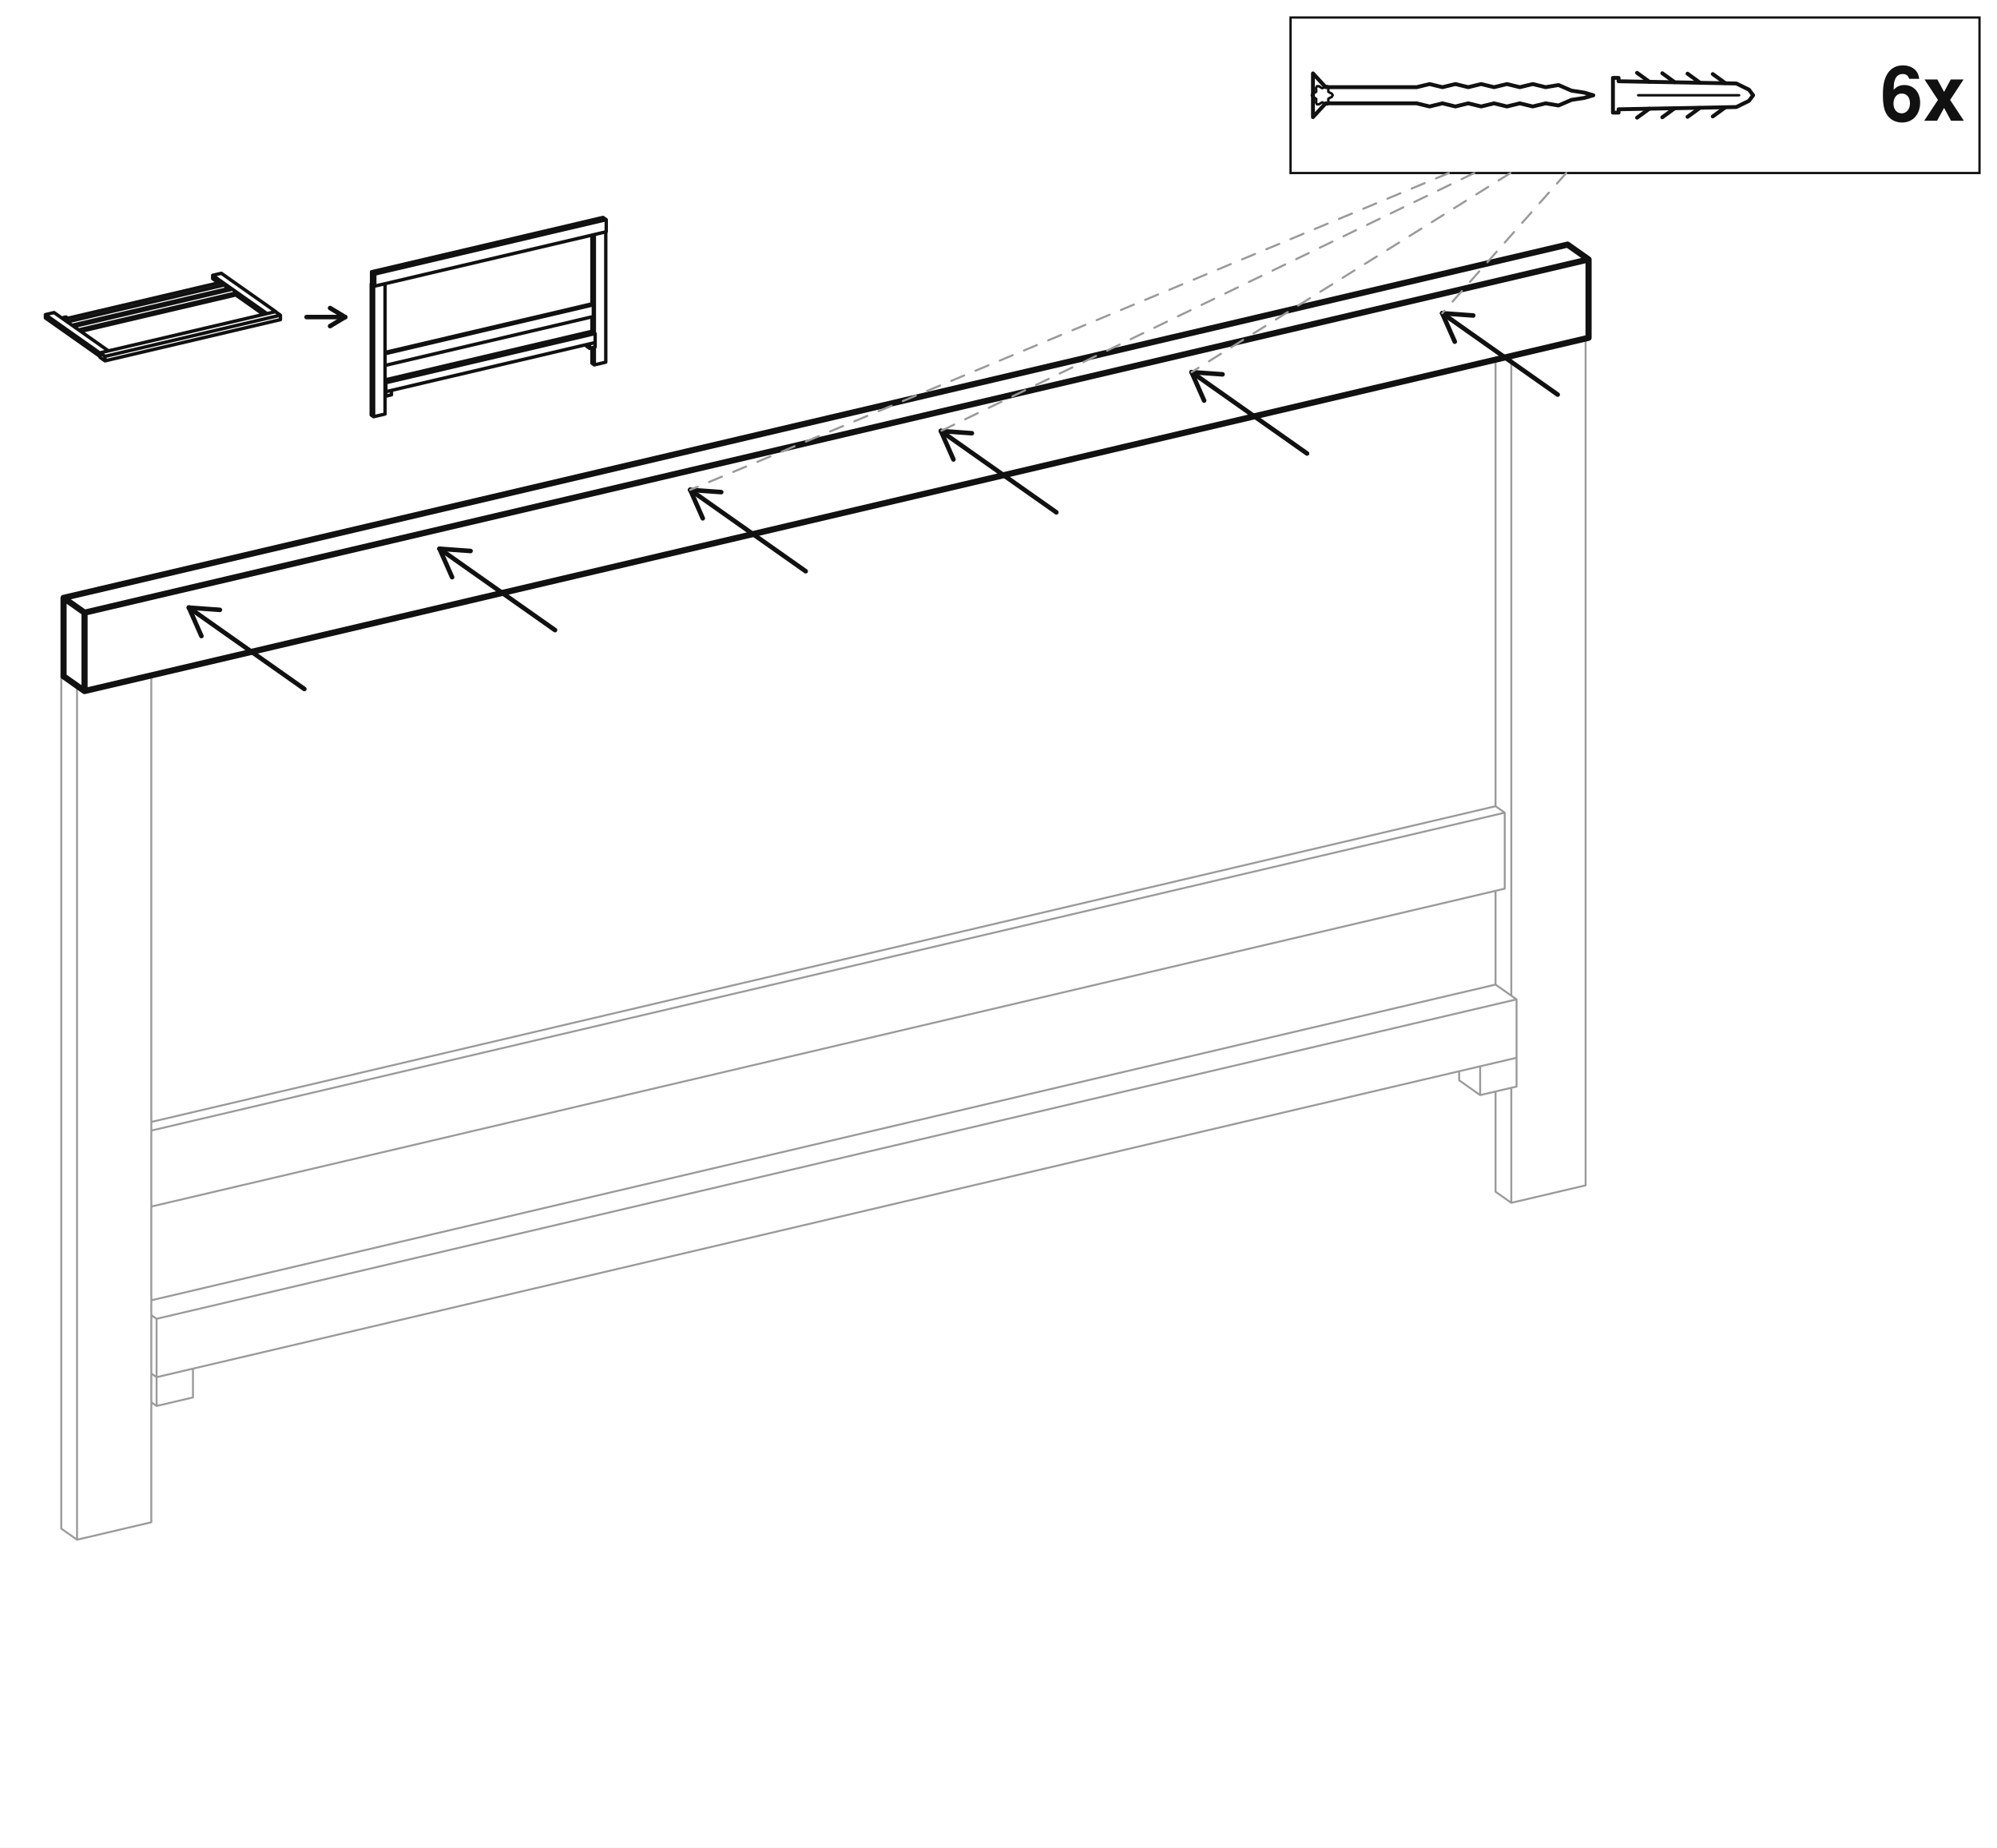
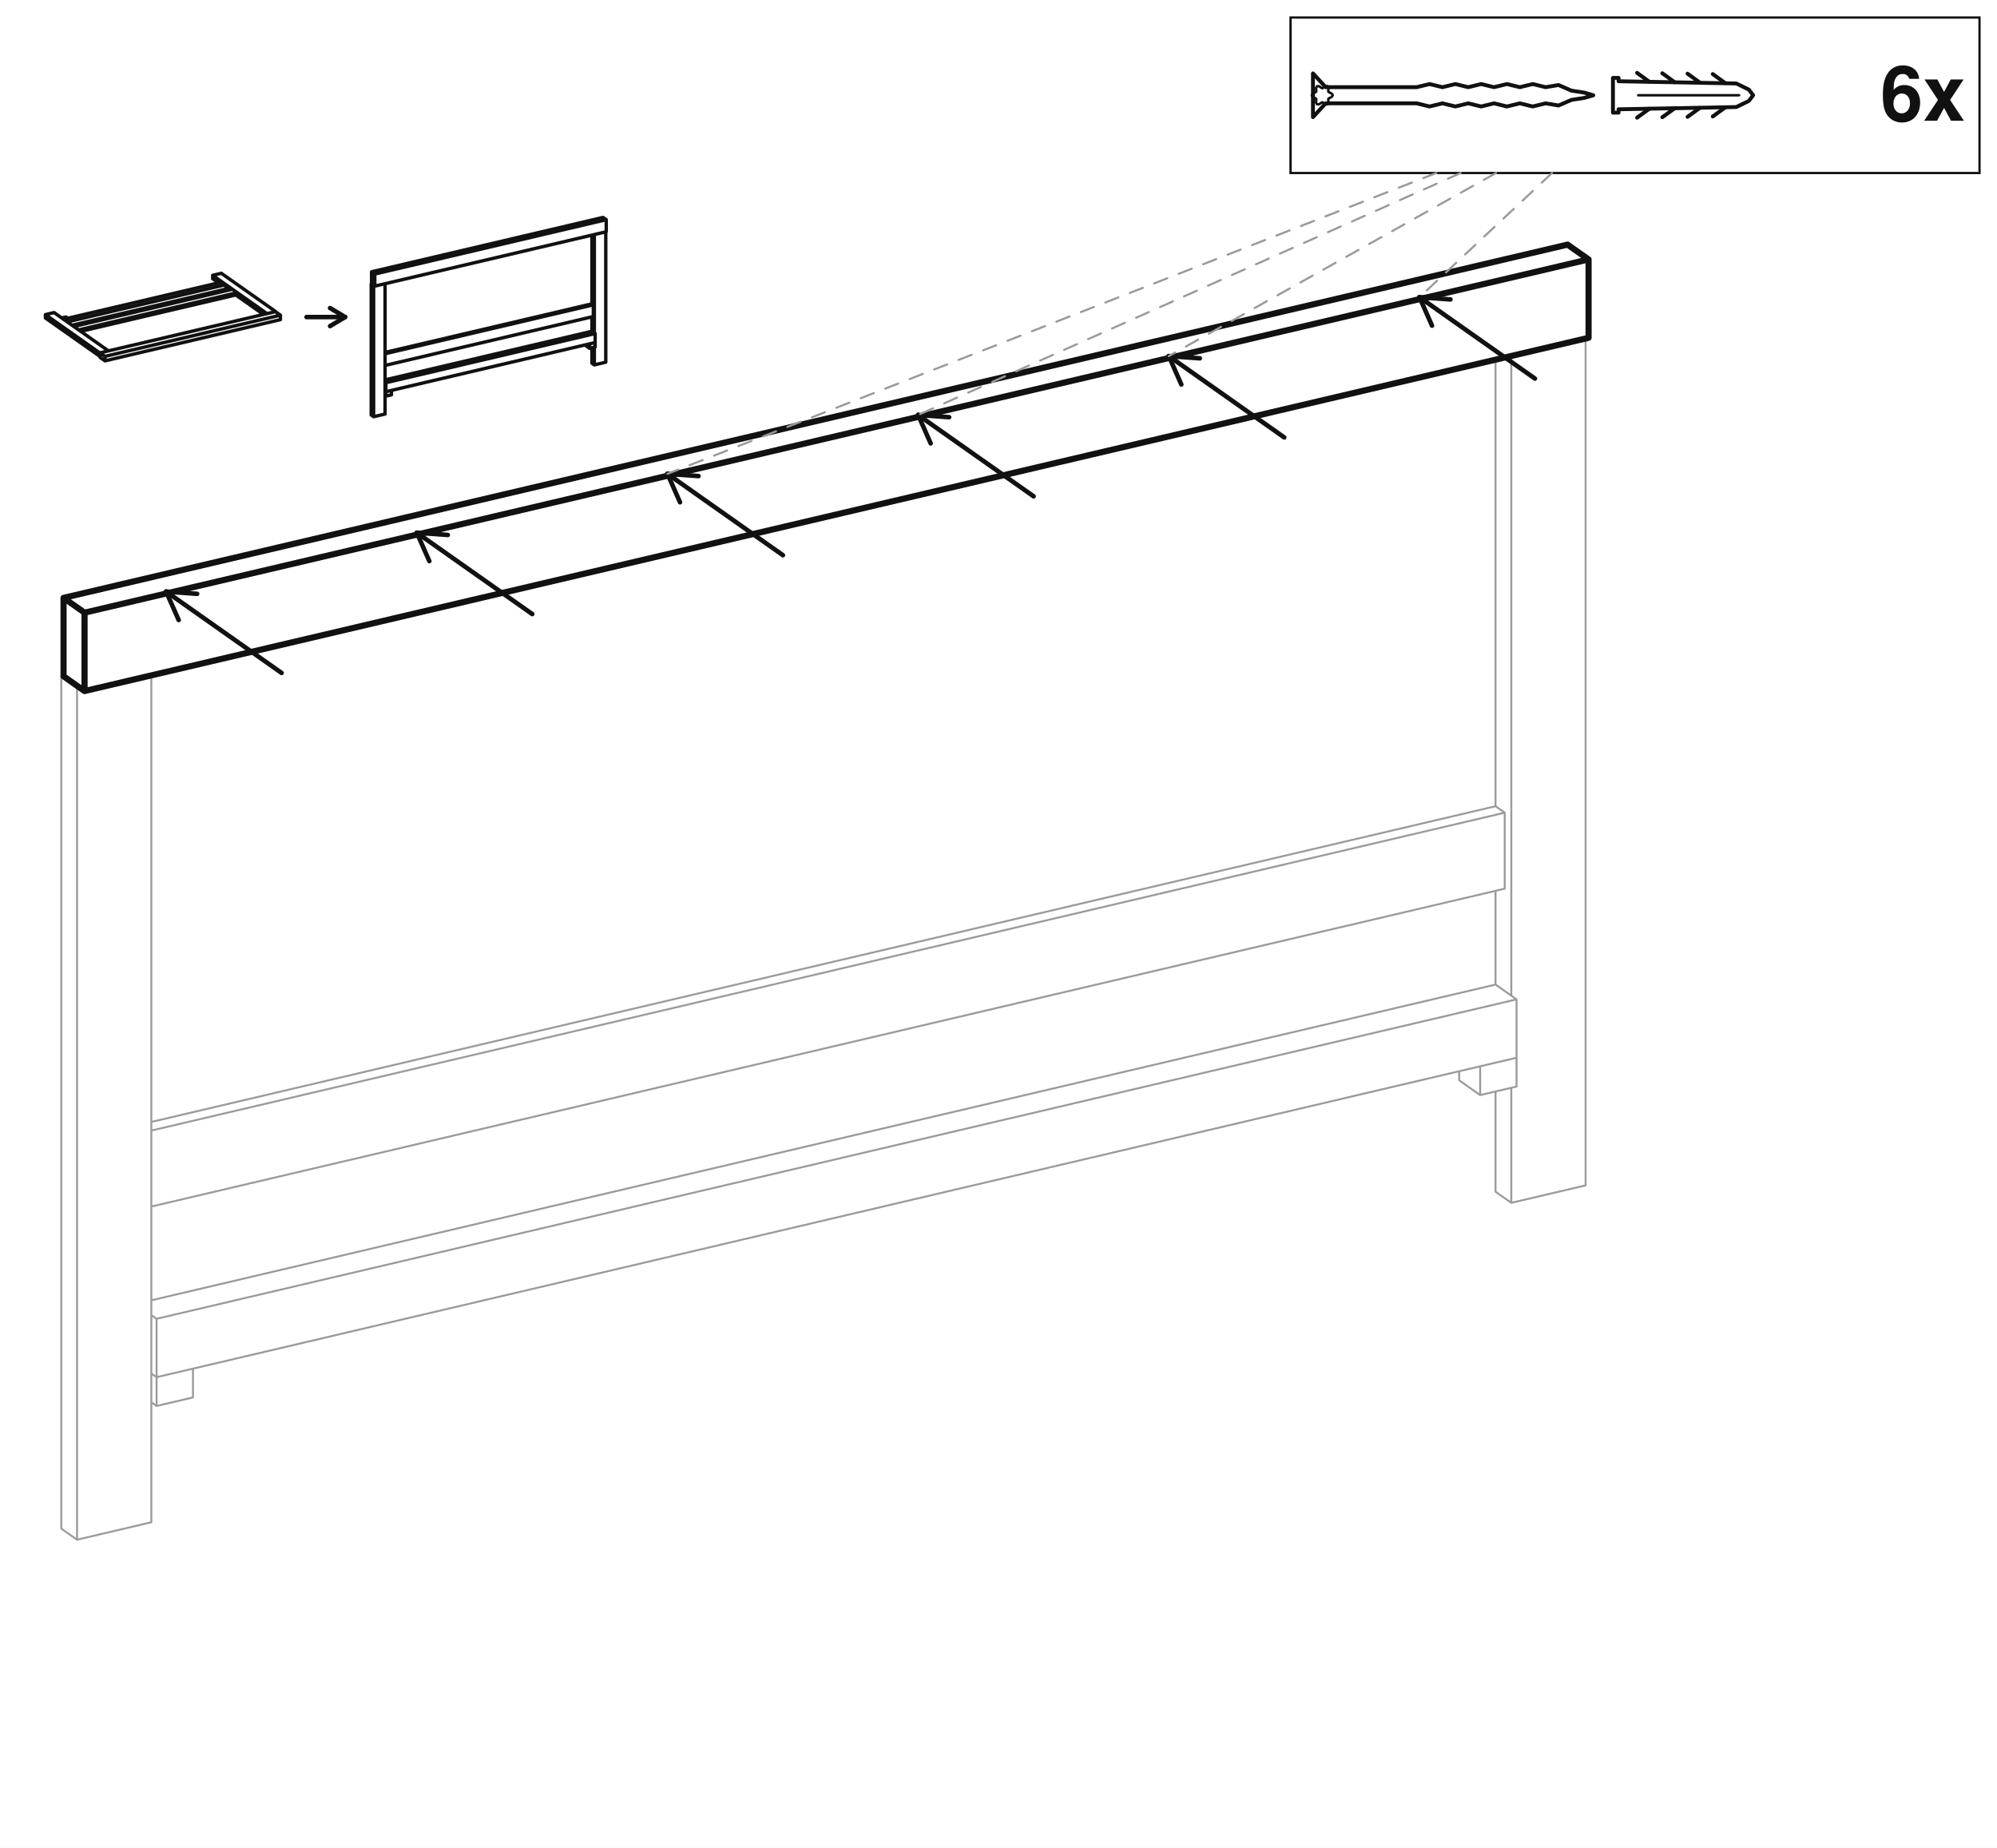
<svg xmlns="http://www.w3.org/2000/svg" viewBox="-1140.7 -914.31 2281.39 2110.41">
  <rect x="-1140.7" y="-914.31" width="2281.39" height="2110.41" fill="#ffffff" />
  <path d="M567.82,210.25 L591.82,227.15 M591.82,293.84 L591.82,227.15 M-967.82,587.77 L-961.82,592 M-961.82,658.69 L-961.82,592 M-967.82,654.46 L-961.82,658.69 M567.82,210.25 L-967.82,570.86 M591.82,293.84 L-961.82,658.69 M591.82,227.15 L-961.82,592 M591.82,326.73 L591.82,293.84 M526.26,319.58 L526.26,309.24 M550.26,336.49 L550.26,303.6 M526.26,319.58 L550.26,336.49 M591.82,326.73 L550.26,336.49 M591.82,293.84 L550.26,303.6 M-920.26,681.81 L-920.26,648.92 M-967.82,654.46 L-961.82,658.69 M-961.82,691.57 L-961.82,658.69 M-967.82,687.35 L-961.82,691.57 M-920.26,681.81 L-961.82,691.57 M-920.26,648.92 L-961.82,658.69 M670.7,439.6 L670.7,-527.69 M567.82,446.85 L567.82,332.37 M567.82,210.25 L567.82,103.17 M567.82,6.53 L567.82,-503.53 M585.82,459.53 L585.82,328.14 M585.82,222.93 L585.82,-507.76 M567.82,446.85 L585.82,459.53 M670.7,439.6 L585.82,459.53 M-967.82,824.38 L-967.82,-142.91 M-1070.7,831.63 L-1070.7,-141.3 M-1070.7,-141.3 L-1052.7,-128.62 M-1052.7,844.31 L-1052.7,-128.62 M-1070.7,831.63 L-1052.7,844.31 M-1068.1,-141.91 L-1070.7,-141.3 M-967.82,824.38 L-1052.7,844.31 M-1050.1,-129.23 L-1052.7,-128.62 M567.82,6.53 L578.32,13.92 M578.32,100.71 L578.32,13.92 M567.82,6.53 L-967.82,367.14 M578.32,100.71 L-967.82,463.79 M578.32,13.92 L-967.82,377" fill="none" stroke="#9a9a9a" stroke-width="2.2" stroke-linecap="round" stroke-linejoin="round" />
  <path d="M650.1,-634.92 L674.1,-618.01 M674.1,-528.48 L674.1,-618.01 M-1068.1,-141.91 L-1068.1,-231.44 M-1068.1,-231.44 L-1044.1,-214.53 M-1044.1,-125 L-1044.1,-214.53 M-1068.1,-141.91 L-1044.1,-125 M650.1,-634.92 L-1068.1,-231.44 M674.1,-528.48 L-1044.1,-125 M674.1,-618.01 L-1044.1,-214.53" fill="none" stroke="#111111" stroke-width="3.15" stroke-linecap="round" stroke-linejoin="round" stroke-dasharray="26 20" />
  <path d="M650.1,-634.92 L674.1,-618.01 M674.1,-528.48 L674.1,-618.01 M-1068.1,-141.91 L-1068.1,-231.44 M-1068.1,-231.44 L-1044.1,-214.53 M-1044.1,-125 L-1044.1,-214.53 M-1068.1,-141.91 L-1044.1,-125 M650.1,-634.92 L-1068.1,-231.44 M674.1,-528.48 L-1044.1,-125 M674.1,-618.01 L-1044.1,-214.53" fill="none" stroke="#111111" stroke-width="7" stroke-linecap="round" stroke-linejoin="round" />
  <rect x="333.62" y="-894.31" width="787.08" height="177.61" rx="0" fill="#ffffff" stroke="#111111" stroke-width="2.6" />
  <svg x="349.62" y="-853.55" width="522.1" height="96.09" viewBox="0 0 652 120" preserveAspectRatio="xMidYMid meet">
    <g fill="none" stroke="#111" stroke-width="5.5" stroke-linecap="round" stroke-linejoin="round">
      <g transform="scale(4) translate(3 15)" stroke-width="1.38">
        <path d="M 0 -7.8 L 4.53 -2.88 L 36.99 -2.88 L 36.99 -2.88 L 41.59 -4 L 46.19 -2.88 L 50.79 -4 L 55.39 -2.88 L 59.99 -4 L 64.59 -2.88 L 69.19 -4 L 73.79 -2.88 L 78.39 -4 L 82.99 -2.88 L 87.59 -3.65 L 92.19 -1.65 L 96.79 -0.94 L 100 0 L 100 0 L 100 0 L 96.79 0.94 L 92.19 1.65 L 87.59 3.65 L 82.99 2.88 L 78.39 4 L 73.79 2.88 L 69.19 4 L 64.59 2.88 L 59.99 4 L 55.39 2.88 L 50.79 4 L 46.19 2.88 L 41.59 4 L 36.99 2.88 L 36.99 2.88 L 4.53 2.88 L 0 7.8 Z" />
        <path d="M 7.06 0 L 6.7 0.6 L 5.96 0.96 L 5.48 1.25 L 5.47 1.8 L 5.53 2.63 L 5.19 3.24 L 4.49 3.23 L 3.81 2.77 L 3.32 2.5 L 2.83 2.77 L 2.15 3.23 L 1.45 3.24 L 1.11 2.63 L 1.17 1.8 L 1.16 1.25 L 0.68 0.96 L -0.06 0.6 L -0.42 0 L -0.06 -0.6 L 0.68 -0.96 L 1.16 -1.25 L 1.17 -1.8 L 1.11 -2.63 L 1.45 -3.24 L 2.15 -3.23 L 2.83 -2.77 L 3.32 -2.5 L 3.81 -2.77 L 4.49 -3.23 L 5.19 -3.24 L 5.53 -2.63 L 5.47 -1.8 L 5.48 -1.25 L 5.96 -0.96 L 6.7 -0.6 Z" stroke-width="0.88" />
        <path d="M 107 -6.2 L 109 -6.2 L 109 -5 L 151 -4.2 L 155.5 -2 L 157 0 L 155.5 2 L 151 4.2 L 109 5 L 109 6.2 L 107 6.2 Z" />
        <path d="M 120 -4.79 L 115.6 -7.99" />
        <path d="M 120 4.79 L 115.6 7.99" />
        <path d="M 129 -4.65 L 124.6 -7.85" />
        <path d="M 129 4.65 L 124.6 7.85" />
        <path d="M 138 -4.5 L 133.6 -7.7" />
        <path d="M 138 4.5 L 133.6 7.7" />
        <path d="M 147 -4.36 L 142.6 -7.56" />
        <path d="M 147 4.36 L 142.6 7.56" />
        <line x1="116" y1="0" x2="152" y2="0" stroke-width="0.88" />
      </g>
    </g>
  </svg>
  <text x="1104.7" y="-776.38" font-family="Helvetica, Arial, sans-serif" font-size="87.37" font-weight="bold" text-anchor="end" fill="#111111">6x</text>
-   <path d="M638.83,-463.6 L506.91,-556.53" fill="none" stroke="#111111" stroke-width="5.2" stroke-linecap="round" />
-   <path d="M506.91,-556.53 L521.24,-524.05" fill="none" stroke="#111111" stroke-width="5.2" stroke-linecap="round" />
-   <path d="M506.91,-556.53 L542.32,-553.97" fill="none" stroke="#111111" stroke-width="5.2" stroke-linecap="round" />
-   <path d="M352.47,-396.35 L220.55,-489.28" fill="none" stroke="#111111" stroke-width="5.2" stroke-linecap="round" />
-   <path d="M220.55,-489.28 L234.88,-456.8" fill="none" stroke="#111111" stroke-width="5.2" stroke-linecap="round" />
-   <path d="M220.55,-489.28 L255.96,-486.73" fill="none" stroke="#111111" stroke-width="5.2" stroke-linecap="round" />
-   <path d="M66.1,-329.1 L-65.82,-422.04" fill="none" stroke="#111111" stroke-width="5.2" stroke-linecap="round" />
-   <path d="M-65.82,-422.04 L-51.49,-389.56" fill="none" stroke="#111111" stroke-width="5.2" stroke-linecap="round" />
-   <path d="M-65.82,-422.04 L-30.41,-419.48" fill="none" stroke="#111111" stroke-width="5.2" stroke-linecap="round" />
-   <path d="M-220.27,-261.86 L-352.18,-354.79" fill="none" stroke="#111111" stroke-width="5.2" stroke-linecap="round" />
-   <path d="M-352.18,-354.79 L-337.85,-322.31" fill="none" stroke="#111111" stroke-width="5.2" stroke-linecap="round" />
-   <path d="M-352.18,-354.79 L-316.77,-352.23" fill="none" stroke="#111111" stroke-width="5.2" stroke-linecap="round" />
-   <path d="M-506.63,-194.61 L-638.55,-287.54" fill="none" stroke="#111111" stroke-width="5.2" stroke-linecap="round" />
-   <path d="M-638.55,-287.54 L-624.22,-255.06" fill="none" stroke="#111111" stroke-width="5.2" stroke-linecap="round" />
-   <path d="M-638.55,-287.54 L-603.14,-284.98" fill="none" stroke="#111111" stroke-width="5.2" stroke-linecap="round" />
-   <path d="M-793,-127.36 L-924.91,-220.3" fill="none" stroke="#111111" stroke-width="5.2" stroke-linecap="round" />
-   <path d="M-924.91,-220.3 L-910.59,-187.82" fill="none" stroke="#111111" stroke-width="5.2" stroke-linecap="round" />
-   <path d="M-924.91,-220.3 L-889.51,-217.74" fill="none" stroke="#111111" stroke-width="5.2" stroke-linecap="round" />
-   <path d="M648.6,-716.7 L506.91,-556.53" fill="none" stroke="#9a9a9a" stroke-width="2.4" stroke-linecap="round" stroke-dasharray="16 14" />
-   <path d="M584.88,-716.7 L220.55,-489.28" fill="none" stroke="#9a9a9a" stroke-width="2.4" stroke-linecap="round" stroke-dasharray="16 14" />
-   <path d="M543.51,-716.7 L-65.82,-422.04" fill="none" stroke="#9a9a9a" stroke-width="2.4" stroke-linecap="round" stroke-dasharray="16 14" />
-   <path d="M514.49,-716.7 L-352.18,-354.79" fill="none" stroke="#9a9a9a" stroke-width="2.4" stroke-linecap="round" stroke-dasharray="16 14" />
+   <path d="M612.83,-481.91 L480.91,-574.85" fill="none" stroke="#111111" stroke-width="5.2" stroke-linecap="round" />
+   <path d="M480.91,-574.85 L495.24,-542.37" fill="none" stroke="#111111" stroke-width="5.2" stroke-linecap="round" />
+   <path d="M480.91,-574.85 L516.32,-572.29" fill="none" stroke="#111111" stroke-width="5.2" stroke-linecap="round" />
+   <path d="M326.47,-414.67 L194.55,-507.6" fill="none" stroke="#111111" stroke-width="5.2" stroke-linecap="round" />
+   <path d="M194.55,-507.6 L208.88,-475.12" fill="none" stroke="#111111" stroke-width="5.2" stroke-linecap="round" />
+   <path d="M194.55,-507.6 L229.96,-505.04" fill="none" stroke="#111111" stroke-width="5.2" stroke-linecap="round" />
+   <path d="M40.1,-347.42 L-91.82,-440.35" fill="none" stroke="#111111" stroke-width="5.2" stroke-linecap="round" />
+   <path d="M-91.82,-440.35 L-77.49,-407.87" fill="none" stroke="#111111" stroke-width="5.2" stroke-linecap="round" />
+   <path d="M-91.82,-440.35 L-56.41,-437.8" fill="none" stroke="#111111" stroke-width="5.2" stroke-linecap="round" />
+   <path d="M-246.27,-280.17 L-378.18,-373.11" fill="none" stroke="#111111" stroke-width="5.2" stroke-linecap="round" />
+   <path d="M-378.18,-373.11 L-363.85,-340.63" fill="none" stroke="#111111" stroke-width="5.2" stroke-linecap="round" />
+   <path d="M-378.18,-373.11 L-342.77,-370.55" fill="none" stroke="#111111" stroke-width="5.2" stroke-linecap="round" />
+   <path d="M-532.63,-212.93 L-664.55,-305.86" fill="none" stroke="#111111" stroke-width="5.2" stroke-linecap="round" />
+   <path d="M-664.55,-305.86 L-650.22,-273.38" fill="none" stroke="#111111" stroke-width="5.2" stroke-linecap="round" />
+   <path d="M-664.55,-305.86 L-629.14,-303.3" fill="none" stroke="#111111" stroke-width="5.2" stroke-linecap="round" />
+   <path d="M-819,-145.68 L-950.91,-238.61" fill="none" stroke="#111111" stroke-width="5.2" stroke-linecap="round" />
+   <path d="M-950.91,-238.61 L-936.59,-206.13" fill="none" stroke="#111111" stroke-width="5.2" stroke-linecap="round" />
+   <path d="M-950.91,-238.61 L-915.51,-236.05" fill="none" stroke="#111111" stroke-width="5.2" stroke-linecap="round" />
+   <path d="M632.35,-716.7 L480.91,-574.85" fill="none" stroke="#9a9a9a" stroke-width="2.4" stroke-linecap="round" stroke-dasharray="16 14" />
+   <path d="M568.38,-716.7 L194.55,-507.6" fill="none" stroke="#9a9a9a" stroke-width="2.4" stroke-linecap="round" stroke-dasharray="16 14" />
+   <path d="M527.98,-716.7 L-91.82,-440.35" fill="none" stroke="#9a9a9a" stroke-width="2.4" stroke-linecap="round" stroke-dasharray="16 14" />
+   <path d="M500.14,-716.7 L-378.18,-373.11" fill="none" stroke="#9a9a9a" stroke-width="2.4" stroke-linecap="round" stroke-dasharray="16 14" />
  <path d="M-886.91,-592.21 L-882.65,-589.21 M-882.65,-589.21 L-882.65,-584.09 M-1068.1,-549.66 L-1063.84,-546.66 M-886.91,-592.21 L-1068.1,-549.66 M-882.65,-589.21 L-1063.84,-546.66 M-882.65,-584.09 L-1058.4,-542.82 M-889.01,-593.68 L-886.91,-592.21 M-893.85,-592.55 L-891.75,-591.07 M-893.85,-592.55 L-893.85,-590.57 M-889.01,-593.68 L-893.85,-592.55 M-886.91,-592.21 L-891.75,-591.07 M-1065.35,-552.27 L-1063.25,-550.79 M-1070.2,-551.14 L-1068.1,-549.66 M-1065.35,-552.27 L-1070.2,-551.14 M-1063.25,-550.79 L-1068.1,-549.66 M-887.85,-602.17 L-825.75,-558.42 M-825.75,-558.42 L-825.75,-558.14 M-897.75,-599.85 L-835.65,-556.1 M-897.75,-596.01 L-893.09,-592.73 M-882.65,-585.37 L-879.27,-582.99 M-871.35,-577.41 L-839.73,-555.14 M-897.75,-599.85 L-897.75,-596.01 M-887.85,-602.17 L-897.75,-599.85 M-825.75,-558.42 L-835.65,-556.1 M-1078.94,-557.3 L-1016.84,-513.55 M-1088.84,-554.97 L-1026.74,-511.22 M-1026.74,-511.22 L-1026.74,-507.39 M-1088.84,-551.14 L-1026.74,-507.39 M-1088.84,-554.97 L-1088.84,-551.14 M-1078.94,-557.3 L-1088.84,-554.97 M-1016.84,-513.55 L-1026.74,-511.22 M-1026.44,-507.46 L-1026.74,-507.39 M-875.19,-583.95 L-869.65,-580.05 M-869.65,-580.05 L-869.65,-577.81 M-1056.38,-541.4 L-1050.84,-537.5 M-875.19,-583.95 L-1056.38,-541.4 M-869.65,-580.05 L-1050.84,-537.5 M-869.65,-577.81 L-1048.45,-535.82 M-826.06,-558.35 L-820.34,-554.32 M-820.34,-554.32 L-820.34,-549.21 M-1026.44,-511.29 L-1020.72,-507.27 M-1020.72,-507.27 L-1020.72,-502.15 M-1026.44,-506.18 L-1020.72,-502.15 M-1026.44,-511.29 L-1026.44,-506.18 M-826.06,-558.35 L-1026.44,-511.29 M-820.34,-554.32 L-1020.72,-507.27 M-820.34,-549.21 L-1020.72,-502.15" fill="none" stroke="#111111" stroke-width="3.85" stroke-linecap="round" stroke-linejoin="round" />
  <path d="M-464.49,-535.92 L-460.79,-533.32 M-460.79,-523.06 L-460.79,-533.32 M-700.8,-477.82 L-699.88,-477.17 M-699.88,-466.91 L-699.88,-477.17 M-700.8,-467.56 L-699.88,-466.91 M-464.49,-535.92 L-700.8,-480.43 M-460.79,-523.06 L-699.88,-466.91 M-460.79,-533.32 L-699.88,-477.17 M-460.79,-517.99 L-460.79,-523.06 M-470.88,-519.09 L-470.88,-520.69 M-467.19,-516.49 L-467.19,-521.55 M-470.88,-519.09 L-467.19,-516.49 M-460.79,-517.99 L-467.19,-516.49 M-460.79,-523.06 L-467.19,-521.55 M-693.48,-463.35 L-693.48,-468.41 M-700.8,-467.56 L-699.88,-466.91 M-699.88,-461.85 L-699.88,-466.91 M-700.8,-462.5 L-699.88,-461.85 M-693.48,-463.35 L-699.88,-461.85 M-693.48,-468.41 L-699.88,-466.91 M-448.66,-500.62 L-448.66,-649.48 M-464.49,-499.51 L-464.49,-517.13 M-464.49,-535.92 L-464.49,-552.4 M-464.49,-567.27 L-464.49,-645.76 M-461.72,-497.56 L-461.72,-517.78 M-461.72,-533.97 L-461.72,-646.41 M-464.49,-499.51 L-461.72,-497.56 M-448.66,-500.62 L-461.72,-497.56 M-700.8,-441.41 L-700.8,-590.27 M-716.63,-440.3 L-716.63,-590.02 M-716.63,-590.02 L-713.86,-588.07 M-713.86,-438.35 L-713.86,-588.07 M-716.63,-440.3 L-713.86,-438.35 M-716.23,-590.11 L-716.63,-590.02 M-700.8,-441.41 L-713.86,-438.35 M-713.46,-588.16 L-713.86,-588.07 M-464.49,-567.27 L-462.87,-566.13 M-462.87,-552.78 L-462.87,-566.13 M-464.49,-567.27 L-700.8,-511.78 M-462.87,-552.78 L-700.8,-496.9 M-462.87,-566.13 L-700.8,-510.26 M-451.83,-665.98 L-448.13,-663.38 M-448.13,-649.6 L-448.13,-663.38 M-716.23,-590.11 L-716.23,-603.89 M-716.23,-603.89 L-712.54,-601.29 M-712.54,-587.51 L-712.54,-601.29 M-716.23,-590.11 L-712.54,-587.51 M-451.83,-665.98 L-716.23,-603.89 M-448.13,-649.6 L-712.54,-587.51 M-448.13,-663.38 L-712.54,-601.29" fill="none" stroke="#111111" stroke-width="3.85" stroke-linecap="round" stroke-linejoin="round" />
  <path d="M-790.49,-552.16 L-746.49,-552.16" fill="none" stroke="#111111" stroke-width="5.2" stroke-linecap="round" />
  <path d="M-746.49,-552.16 L-763.62,-562.47" fill="none" stroke="#111111" stroke-width="5.2" stroke-linecap="round" />
  <path d="M-746.49,-552.16 L-763.62,-541.85" fill="none" stroke="#111111" stroke-width="5.2" stroke-linecap="round" />
</svg>
